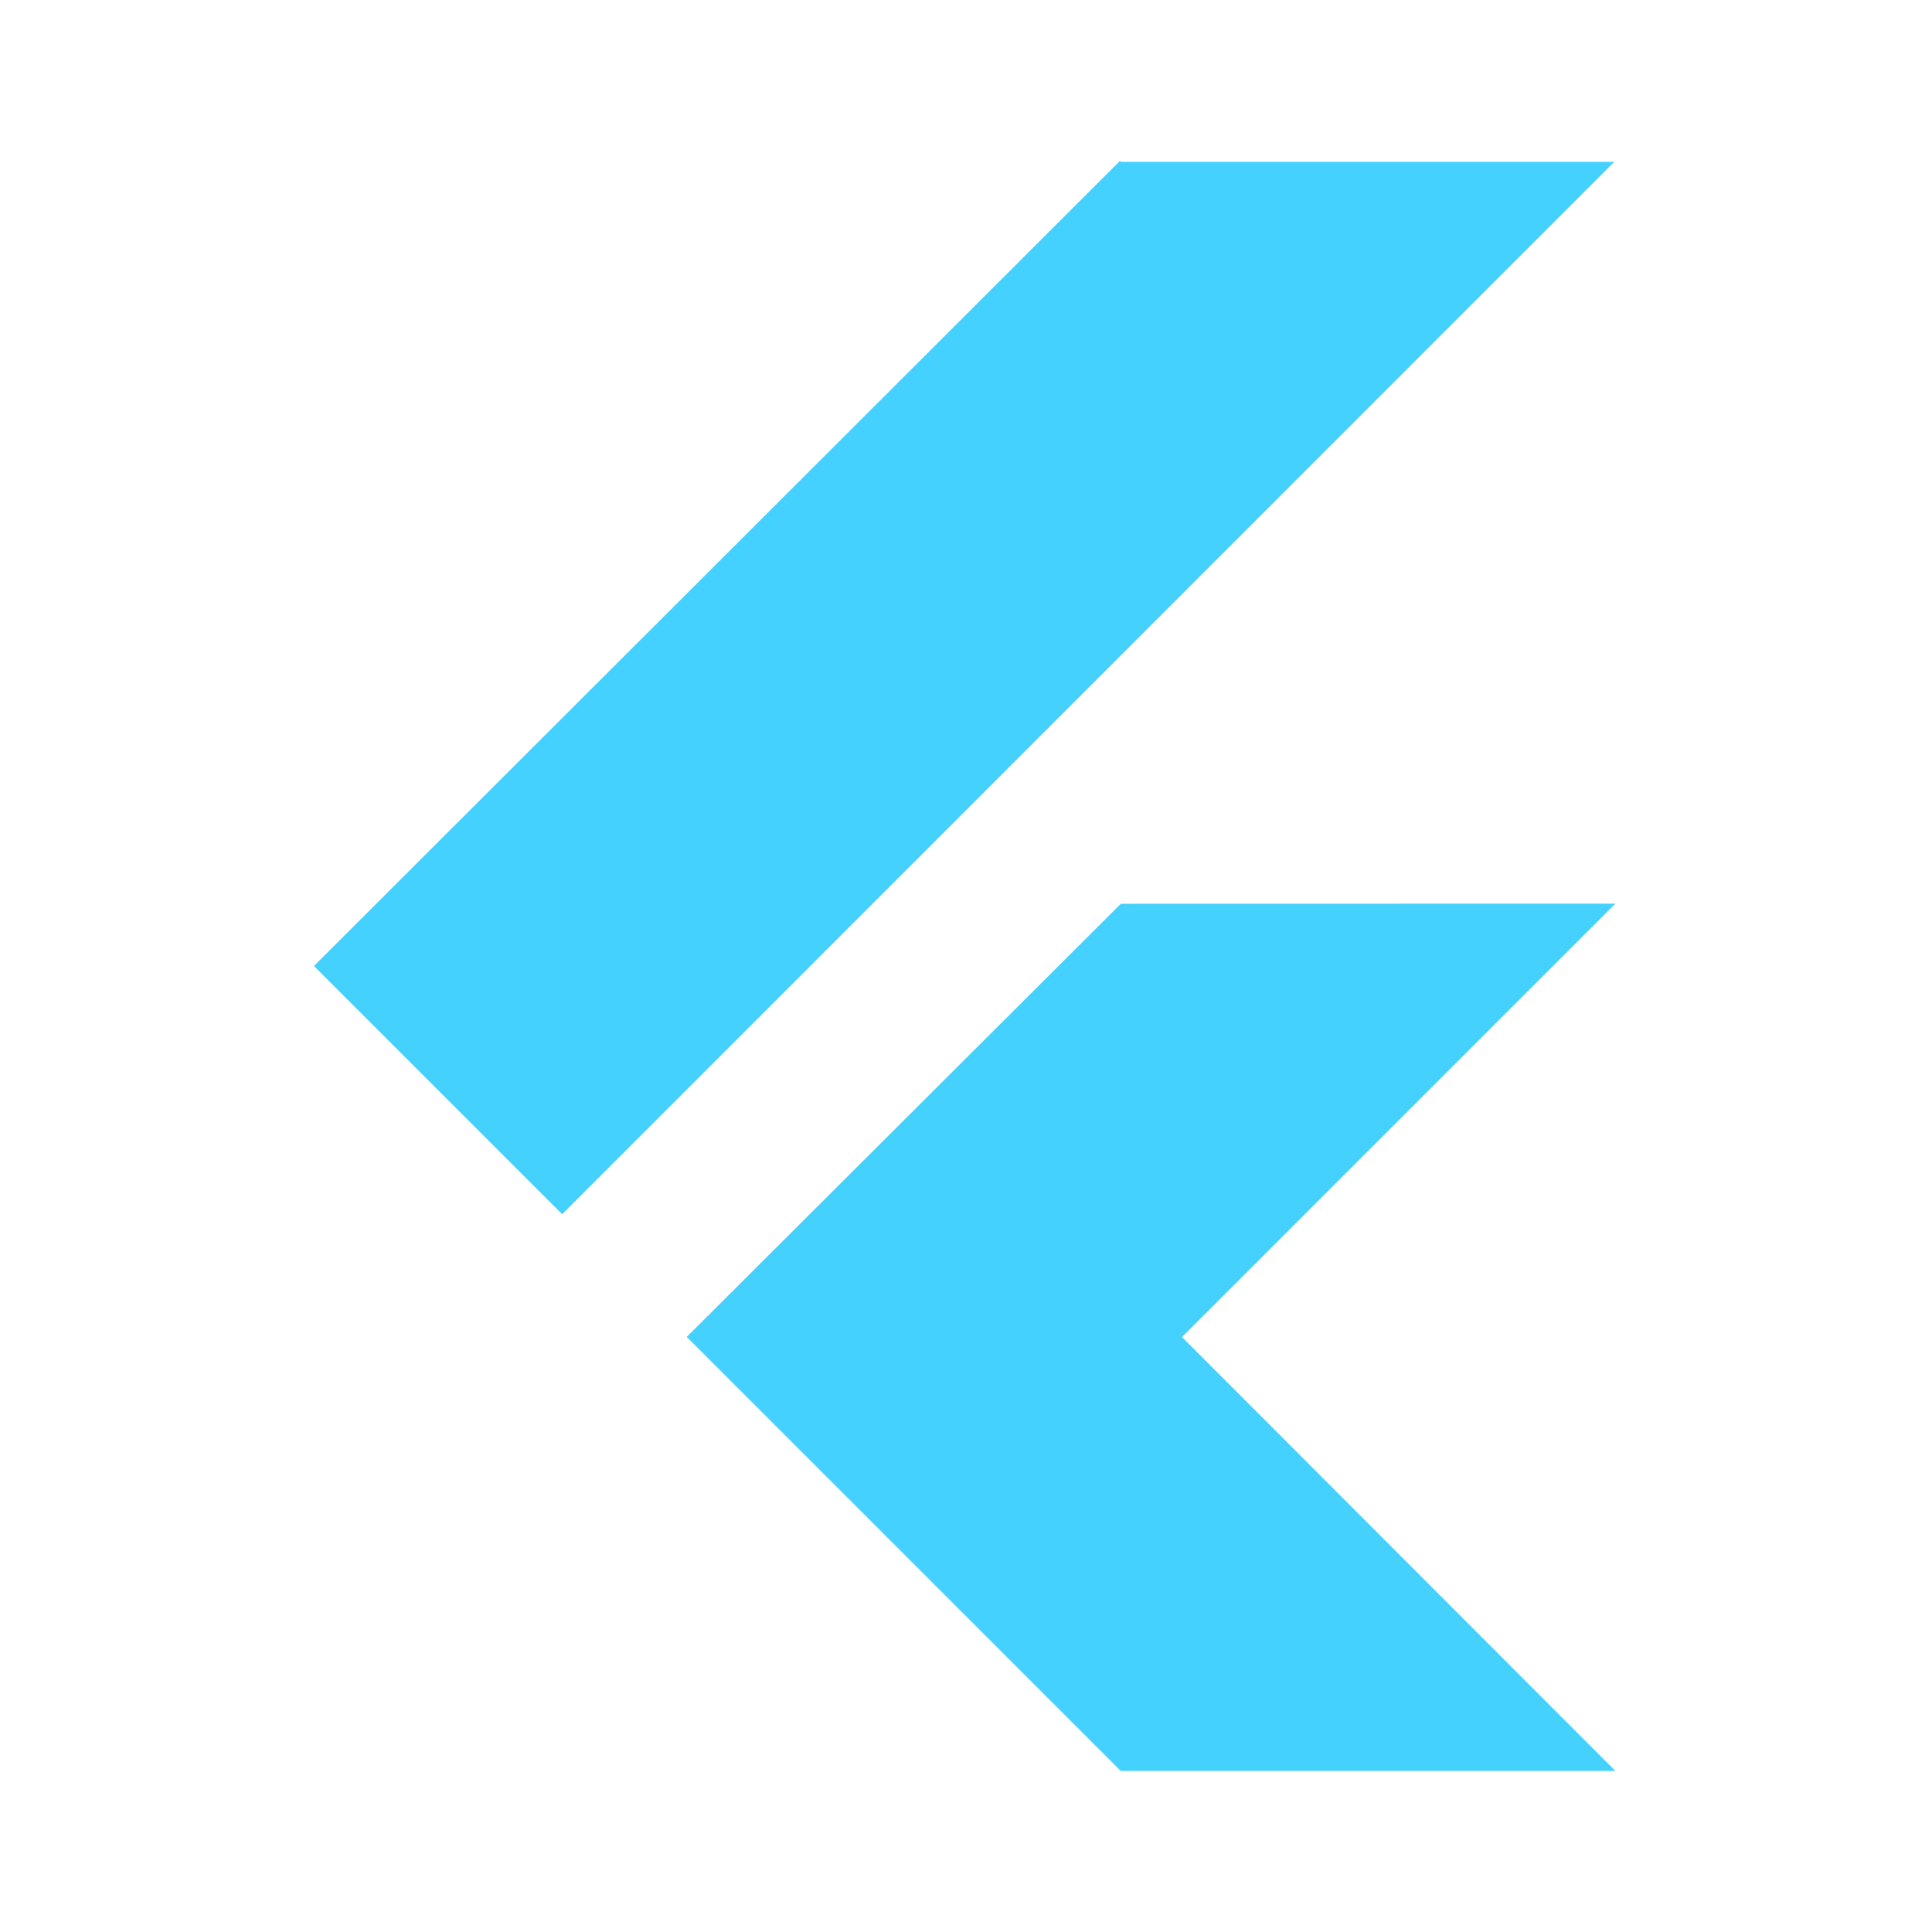
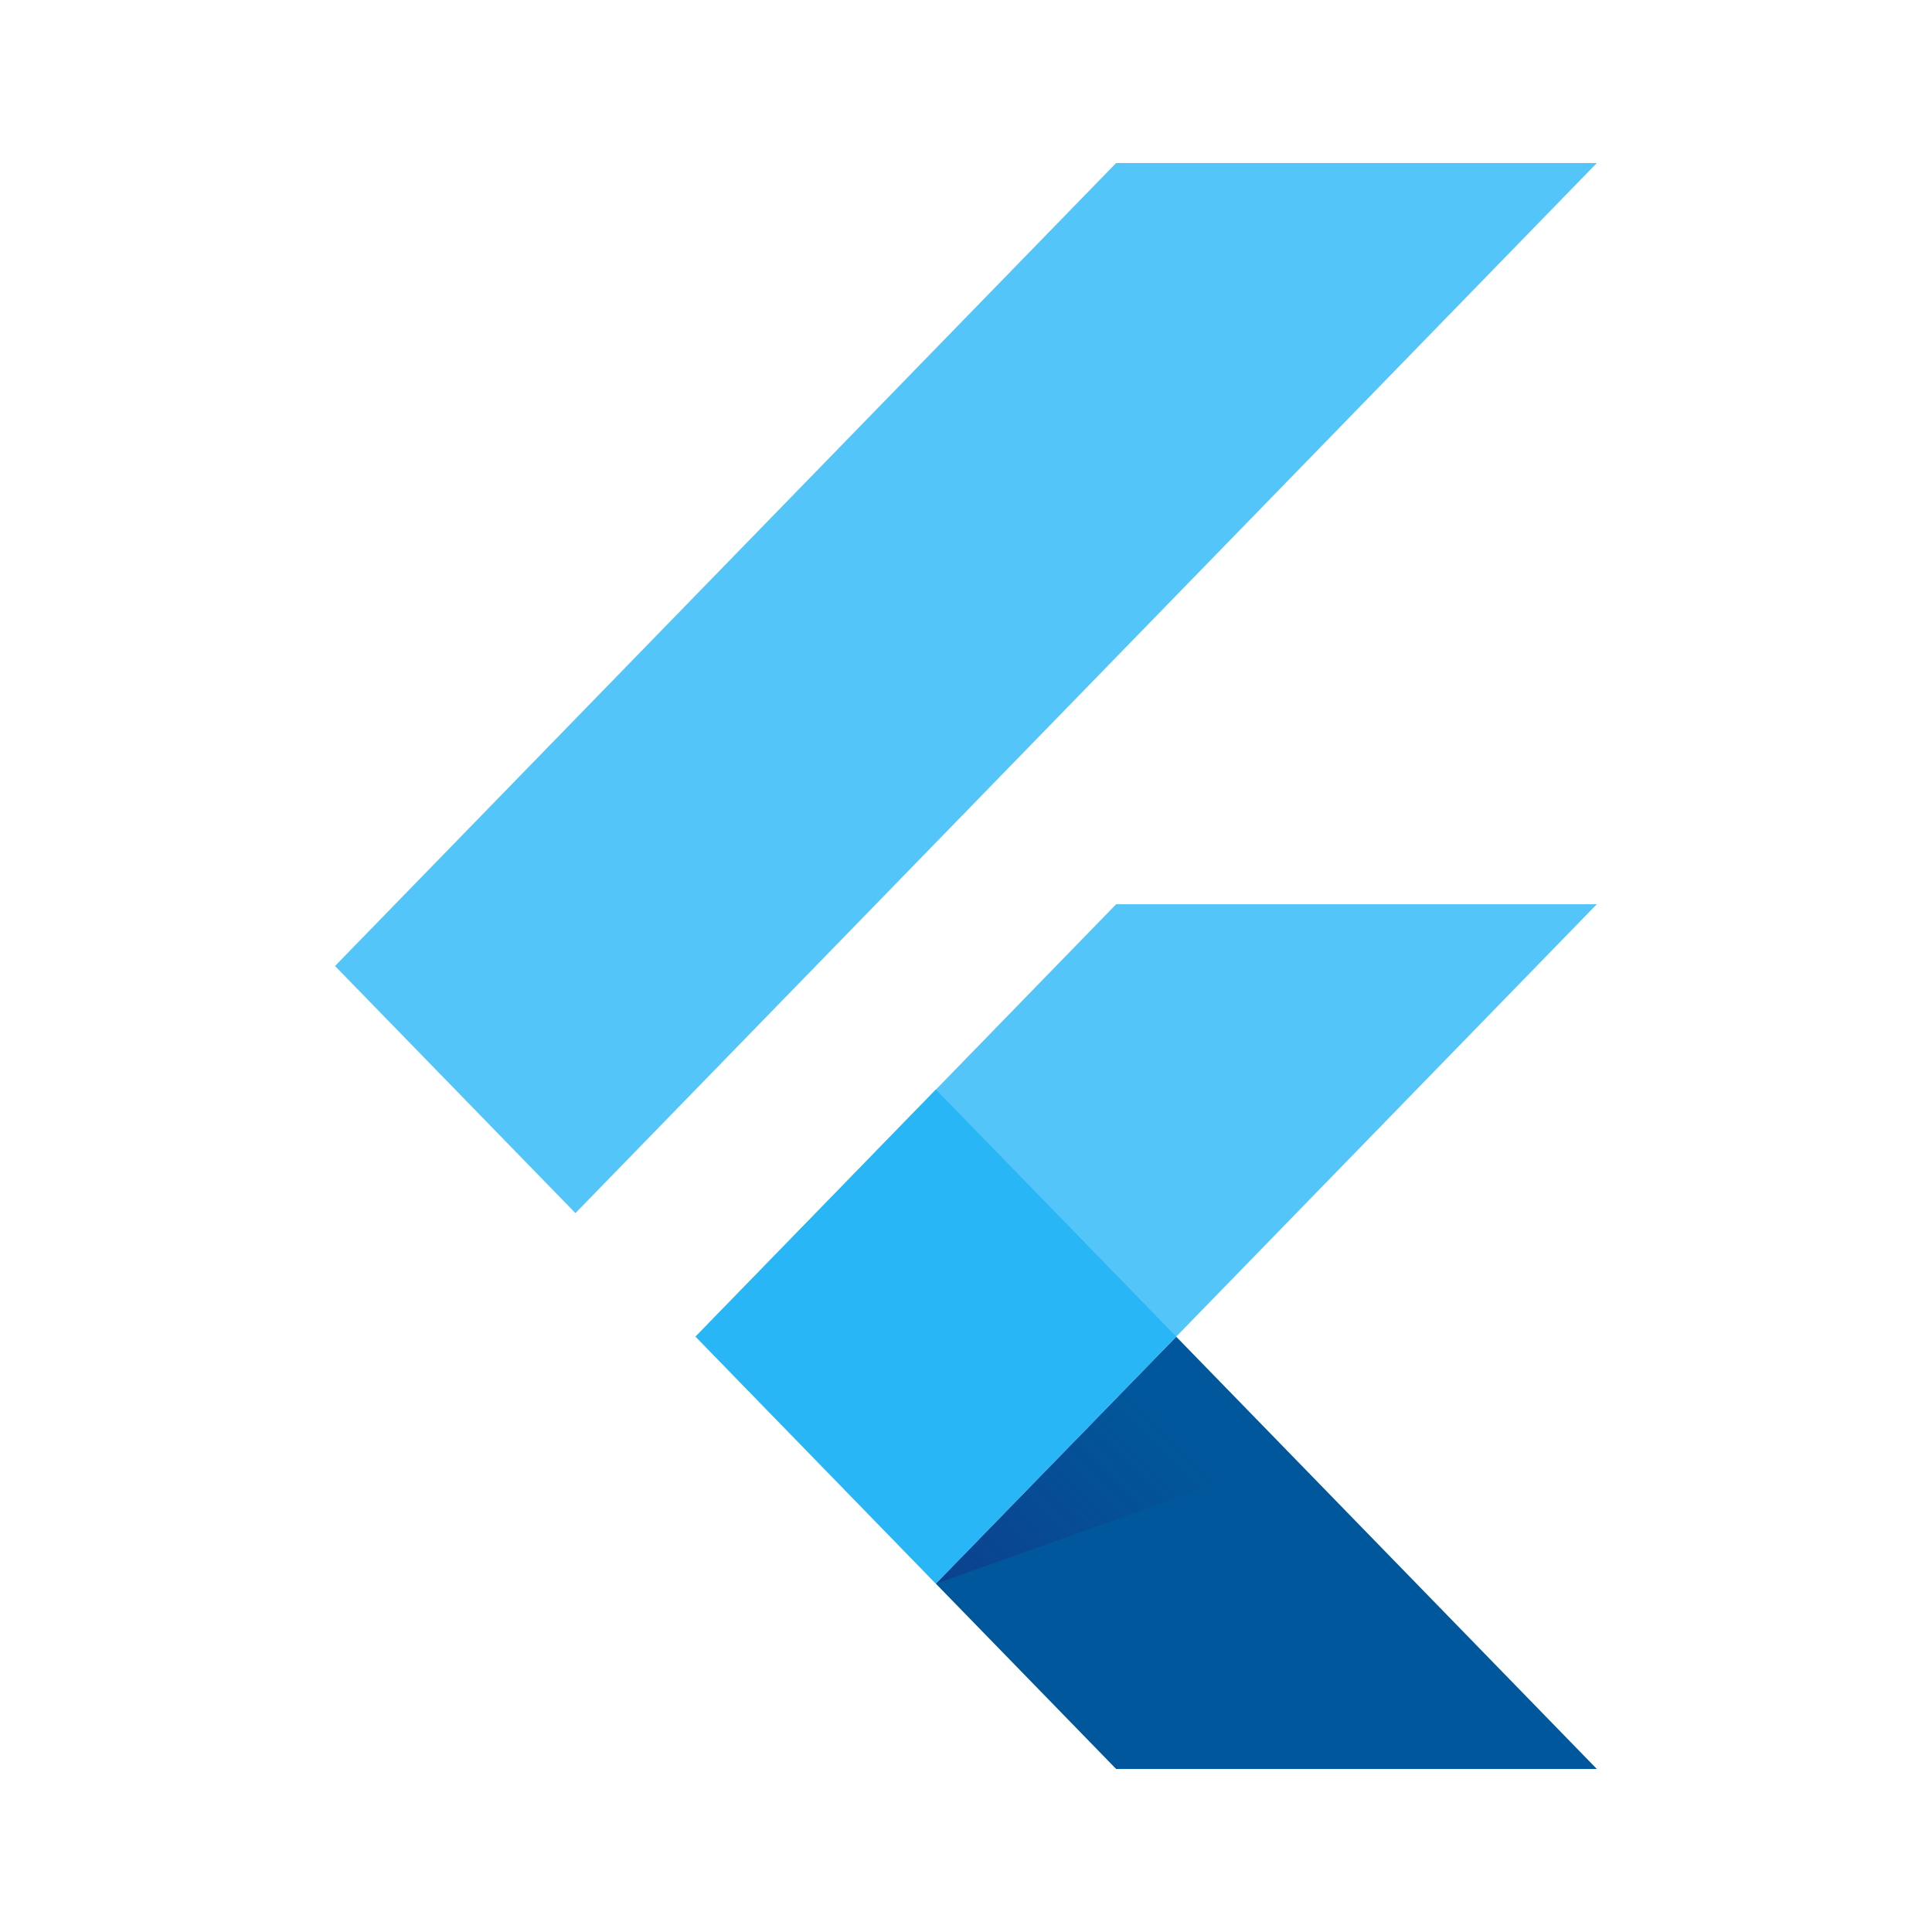
- <svg xmlns="http://www.w3.org/2000/svg" width="40" height="40" viewBox="0 0 40 40" fill="none">
-   <path d="M23.186 3.333L6.5 20L11.639 25.139L33.422 3.35H23.204L23.186 3.333ZM23.206 18.711L14.218 27.679L23.204 36.665H33.444L24.472 27.682L33.444 18.709L23.206 18.711Z" fill="#44D1FD" />
+ <svg xmlns="http://www.w3.org/2000/svg" width="32" height="32" viewBox="0 0 32 32" fill="none">
+   <path d="M26.448 14.977H18.487L11.521 22.14L15.501 26.231L26.448 14.977Z" fill="#54C5F8" style="fill:#54C5F8;fill:color(display-p3 0.329 0.772 0.973);fill-opacity:1;" />
+   <path d="M9.531 20.093L5.549 16L18.487 2.7H26.449L9.531 20.093Z" fill="#54C5F8" style="fill:#54C5F8;fill:color(display-p3 0.329 0.772 0.973);fill-opacity:1;" />
+   <path d="M15.501 26.231L18.487 29.3H26.449L19.482 22.14L15.501 26.231Z" fill="#01579B" style="fill:#01579B;fill:color(display-p3 0.004 0.341 0.608);fill-opacity:1;" />
+   <path d="M15.501 26.231L21.406 24.13L19.482 22.14L15.501 26.231Z" fill="url(#paint0_linear_31325_3633)" />
+   <path d="M15.501 18.046L11.521 22.137L15.501 26.229L19.481 22.137L15.501 18.046Z" fill="#29B6F6" style="fill:#29B6F6;fill:color(display-p3 0.161 0.714 0.965);fill-opacity:1;" />
+   <defs>
+     <linearGradient id="paint0_linear_31325_3633" x1="16.662" y1="27.021" x2="19.709" y2="24.057" gradientUnits="userSpaceOnUse">
+       <stop stop-color="#1A237E" stop-opacity="0.4" style="stop-color:#1A237E;stop-color:color(display-p3 0.102 0.137 0.494);stop-opacity:0.4;" />
+       <stop offset="1" stop-color="#1A237E" stop-opacity="0" style="stop-color:none;stop-opacity:0;" />
+     </linearGradient>
+   </defs>
</svg>
